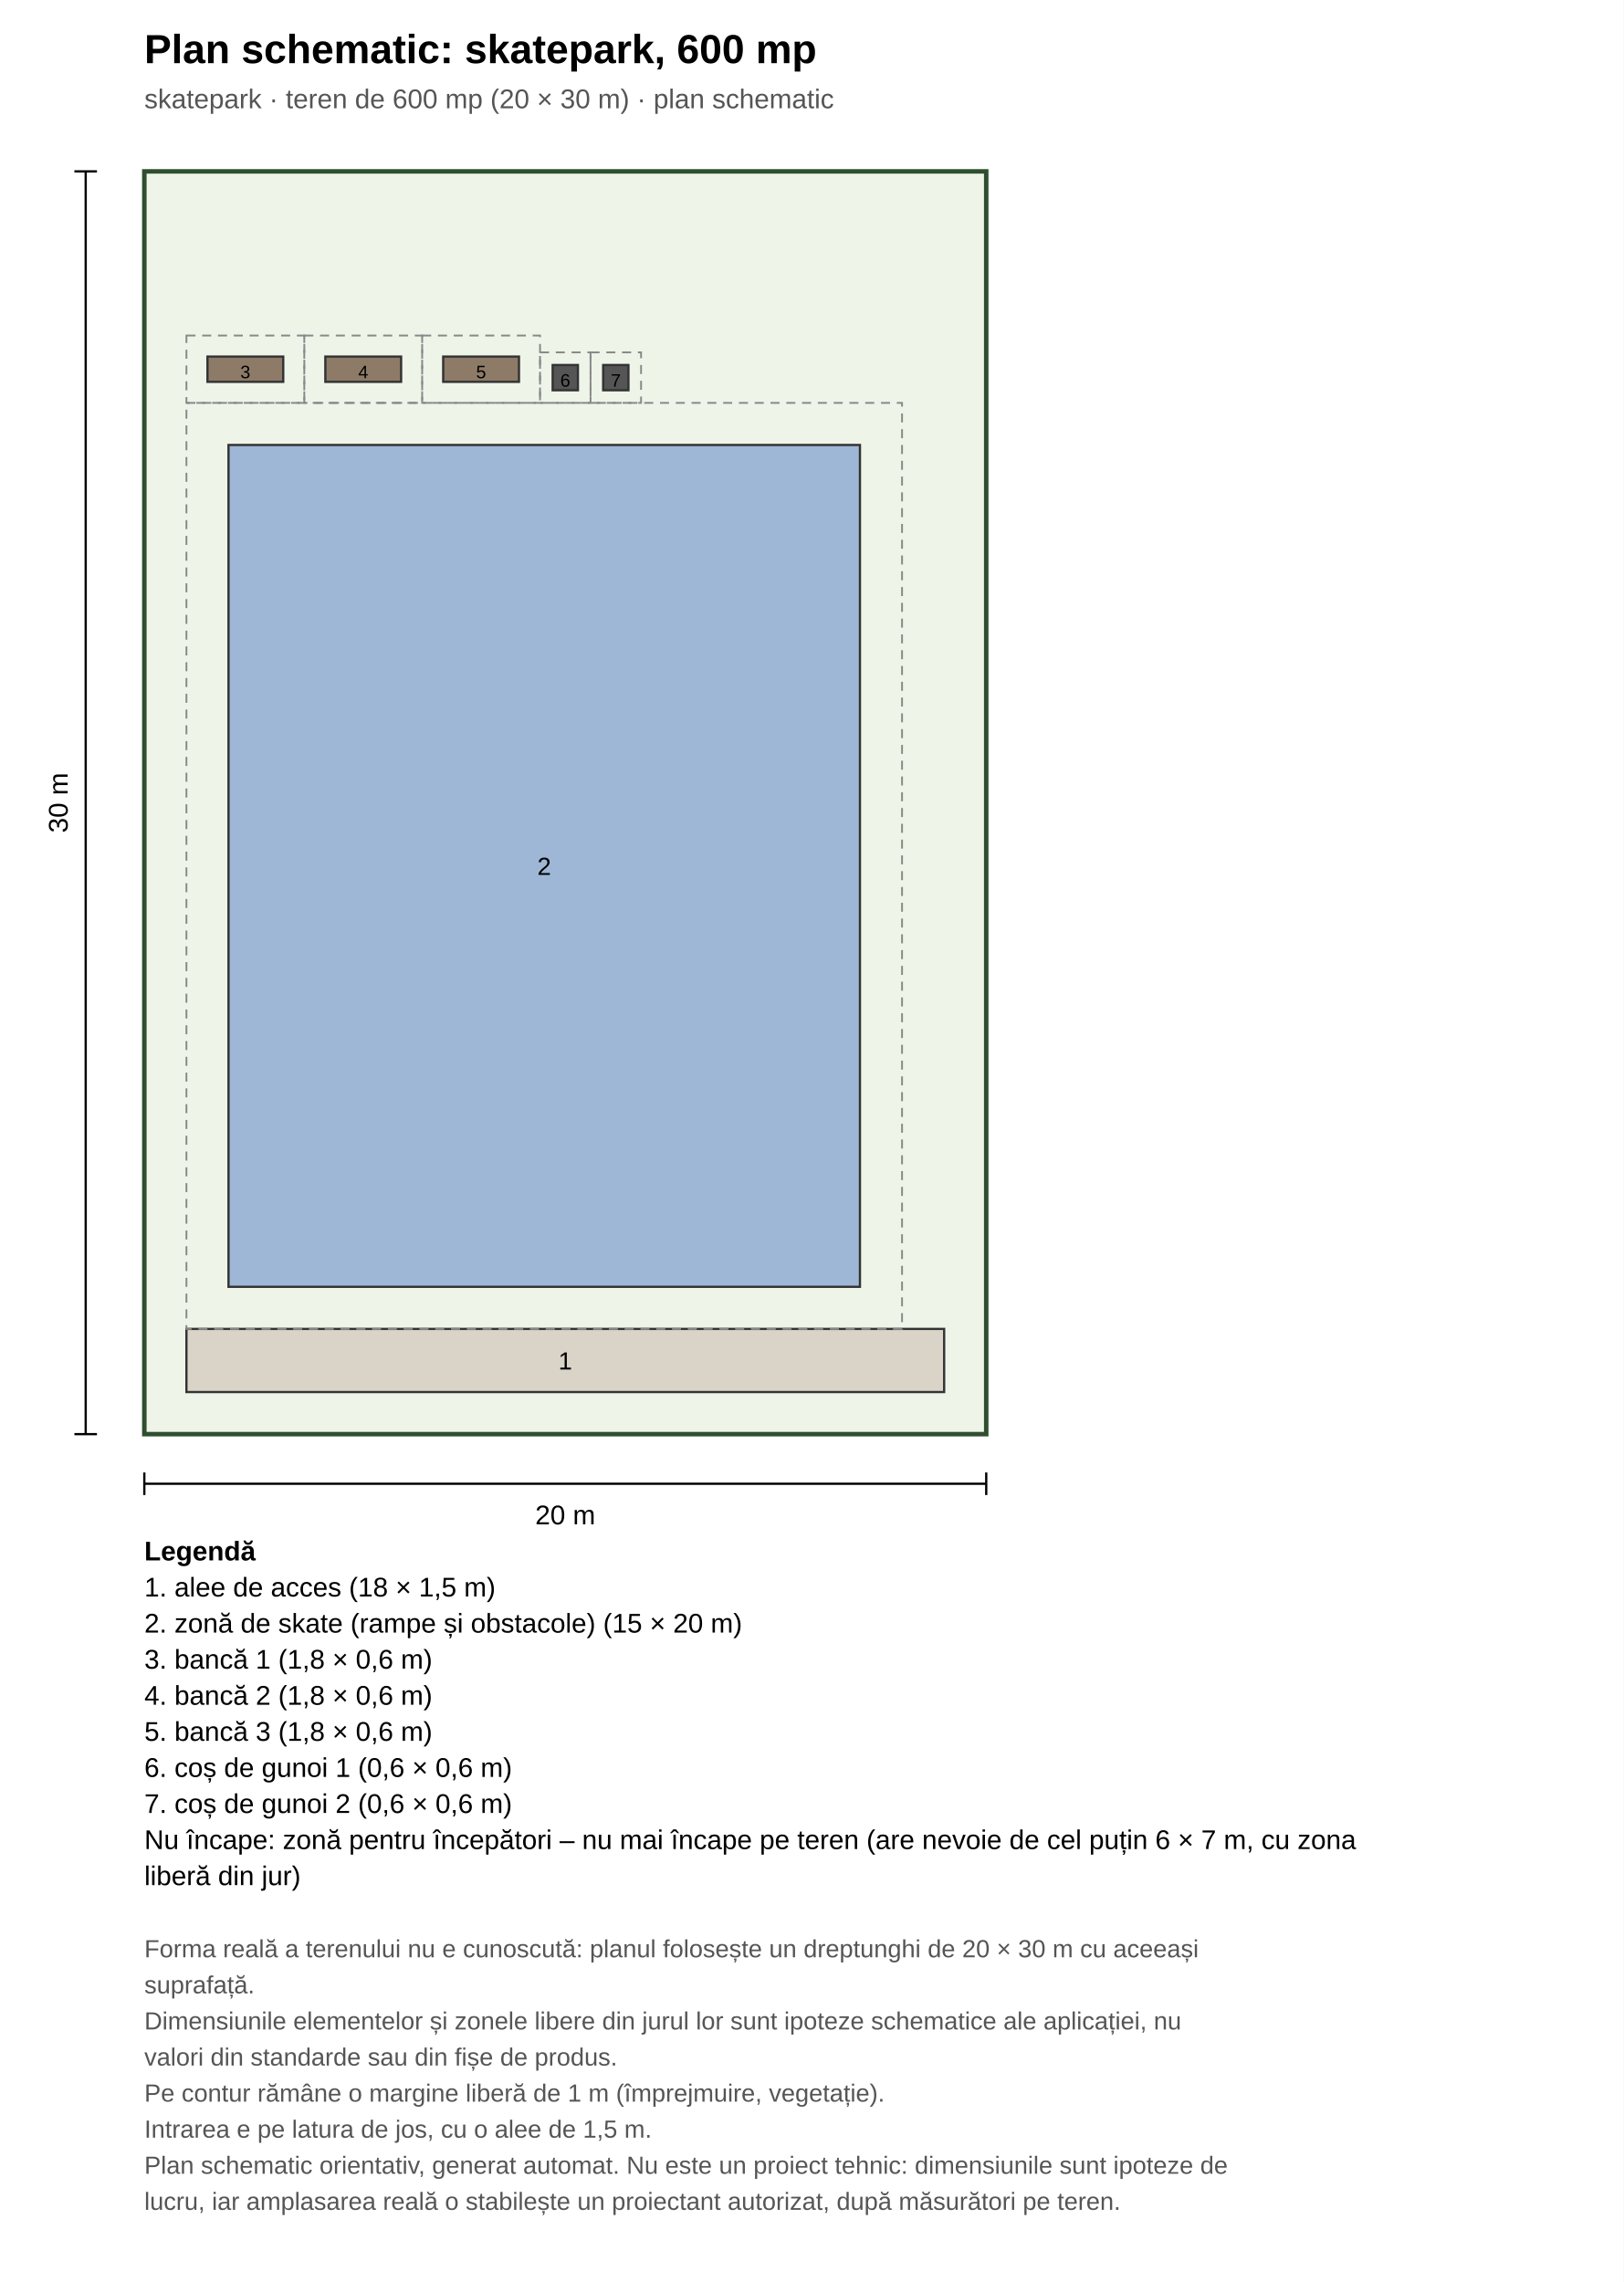
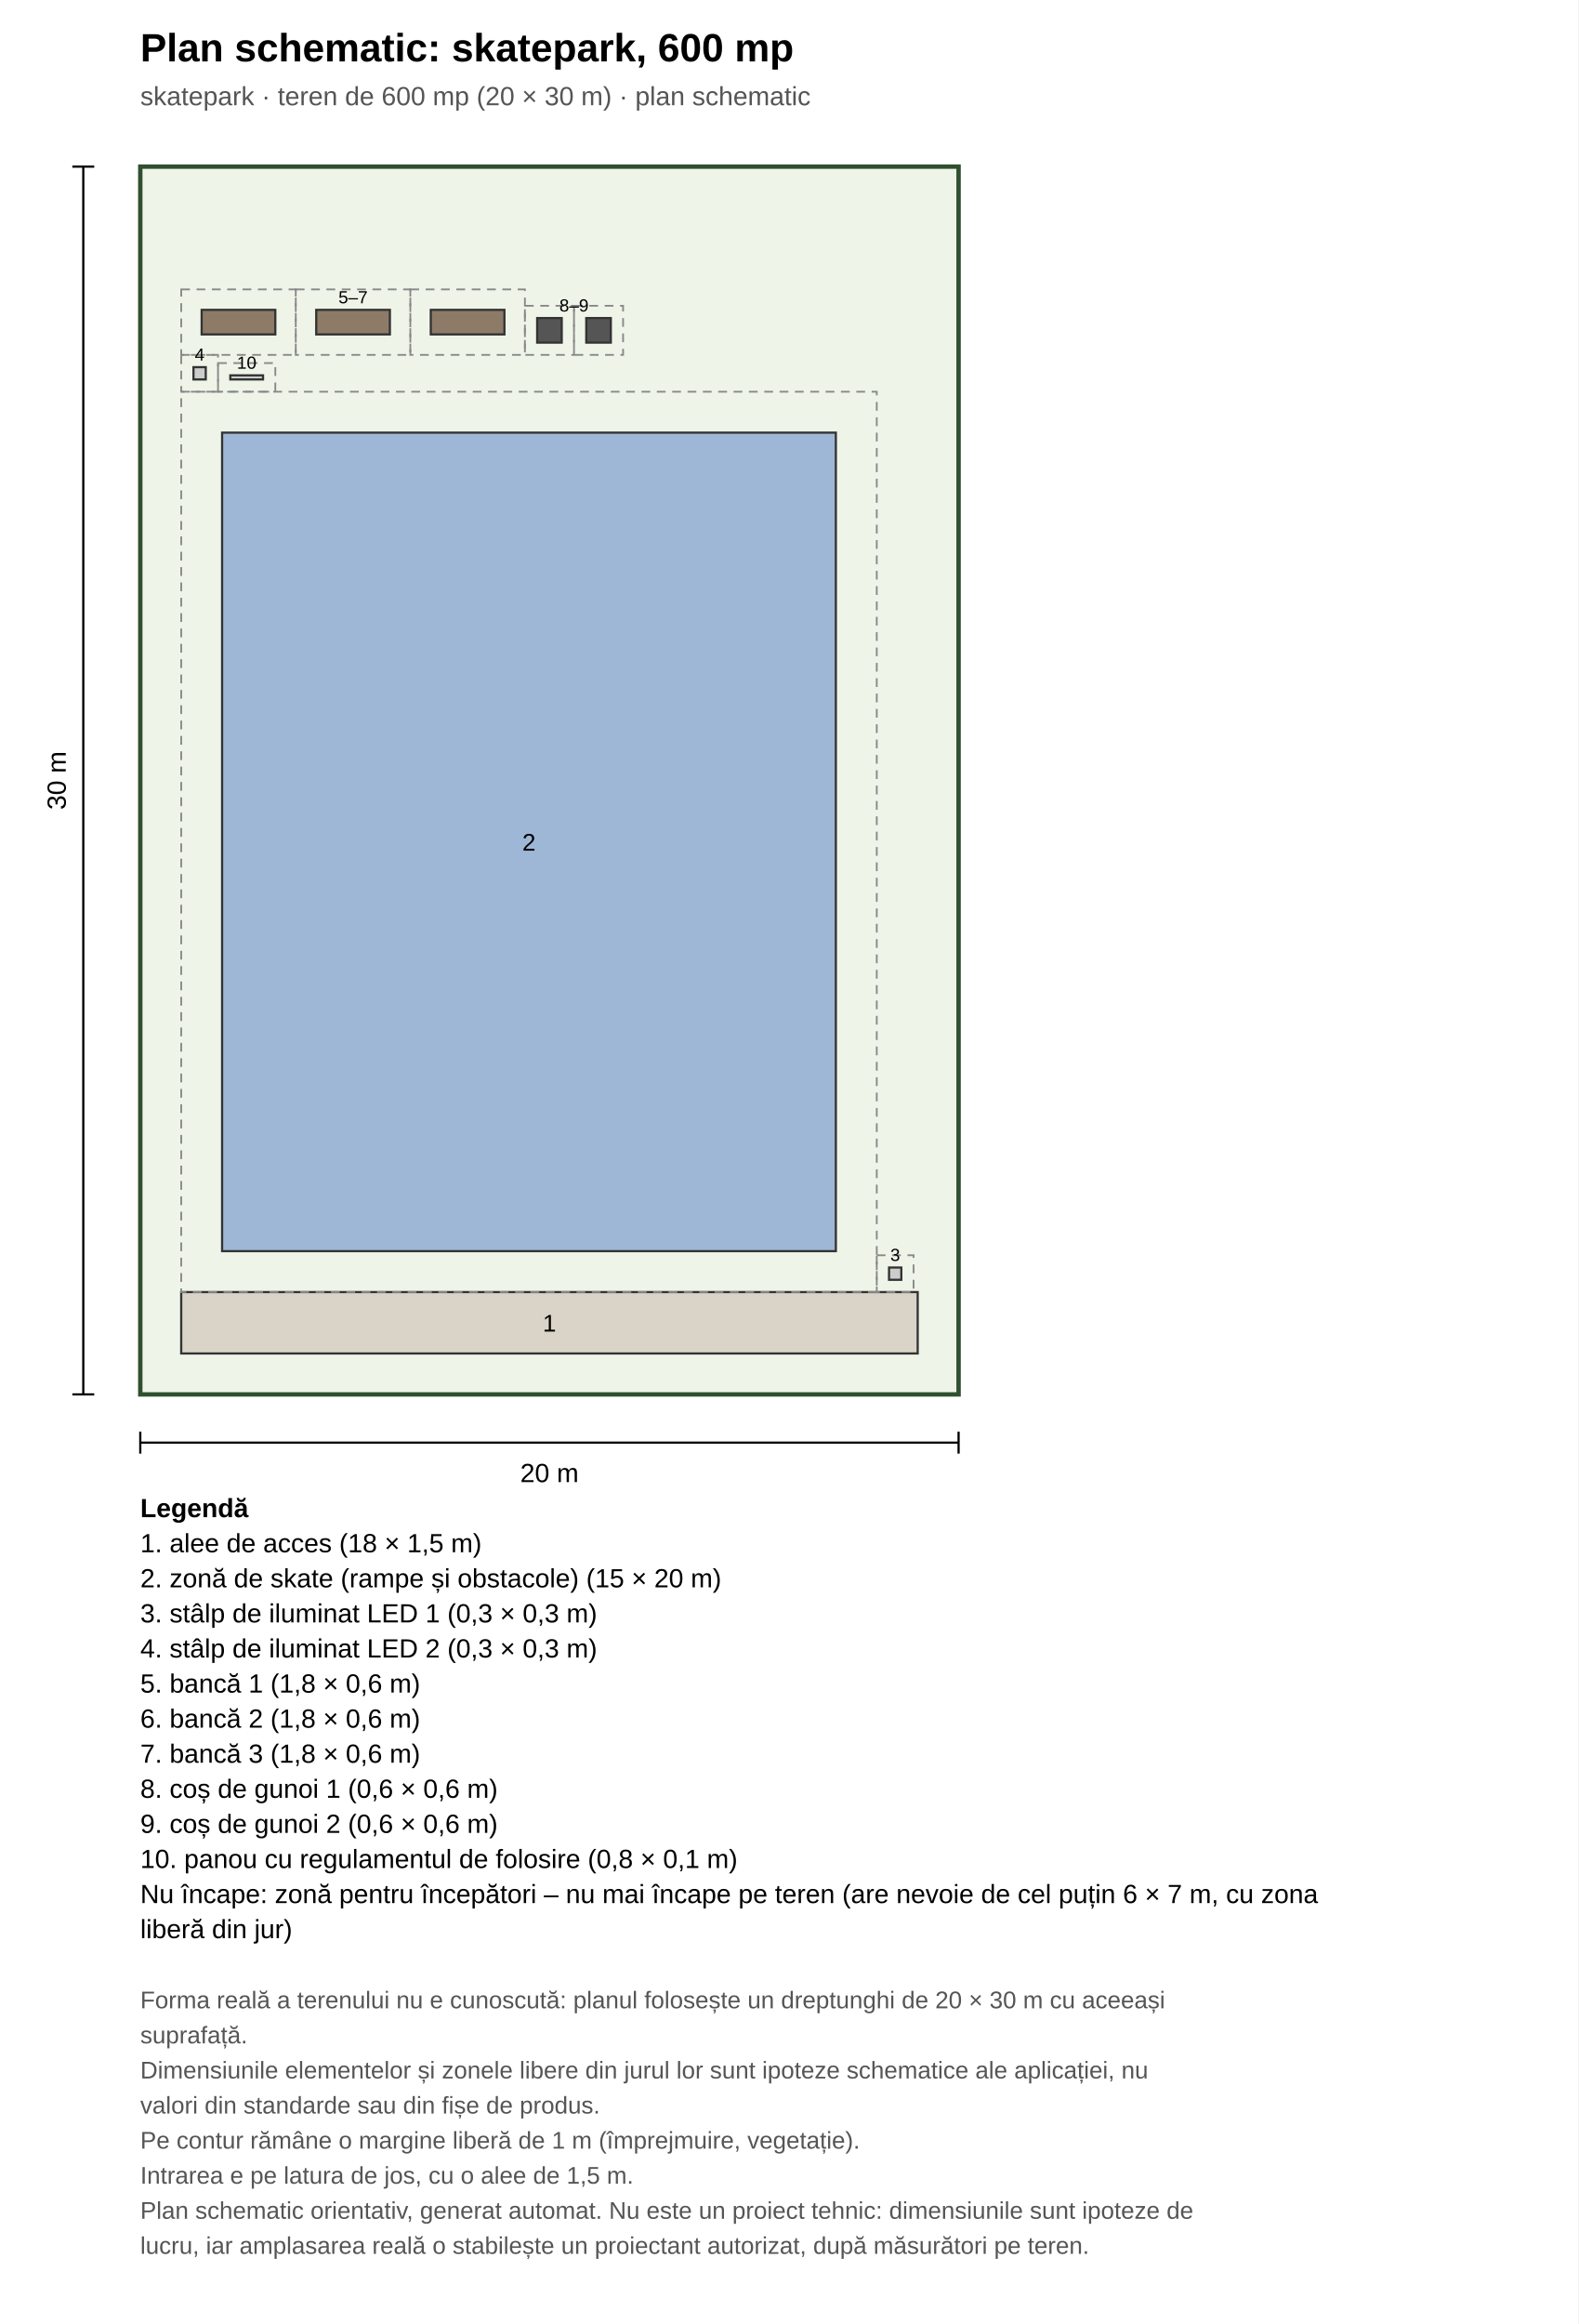
- <svg xmlns="http://www.w3.org/2000/svg" width="720" height="1012" viewBox="0 0 720 1012" font-family="Arial, Helvetica, sans-serif" font-size="12">
-   <rect width="720" height="1012" fill="#ffffff" />
+ <svg xmlns="http://www.w3.org/2000/svg" width="720" height="1060" viewBox="0 0 720 1060" font-family="Arial, Helvetica, sans-serif" font-size="12">
+   <rect width="720" height="1060" fill="#ffffff" />
  <text x="64" y="28" font-size="18" font-weight="bold">Plan schematic: skatepark, 600 mp</text>
  <text x="64" y="48" fill="#555">skatepark · teren de 600 mp (20 × 30 m) · plan schematic</text>
  <g id="TEREN">
    <rect x="64.0" y="76.0" width="373.33" height="560.00" fill="#eef4e8" stroke="#2f4f2f" stroke-width="2" />
  </g>
  <g id="ELEMENTE">
    <rect id="e1" x="82.67" y="589.33" width="336.00" height="28.00" fill="#d9d4c7" stroke="#333" stroke-width="1" />
    <rect x="82.67" y="178.67" width="317.33" height="410.67" fill="none" stroke="#888" stroke-width="0.8" stroke-dasharray="4 3" />
    <rect id="e2" x="101.33" y="197.33" width="280.00" height="373.33" fill="#9fb7d6" stroke="#333" stroke-width="1" />
-     <rect x="82.67" y="148.8" width="52.27" height="29.87" fill="none" stroke="#888" stroke-width="0.8" stroke-dasharray="4 3" />
-     <rect id="e3" x="92.0" y="158.13" width="33.60" height="11.20" fill="#8d7b68" stroke="#333" stroke-width="1" />
-     <rect x="134.93" y="148.8" width="52.27" height="29.87" fill="none" stroke="#888" stroke-width="0.8" stroke-dasharray="4 3" />
-     <rect id="e4" x="144.27" y="158.13" width="33.60" height="11.20" fill="#8d7b68" stroke="#333" stroke-width="1" />
-     <rect x="187.2" y="148.8" width="52.27" height="29.87" fill="none" stroke="#888" stroke-width="0.8" stroke-dasharray="4 3" />
-     <rect id="e5" x="196.53" y="158.13" width="33.60" height="11.20" fill="#8d7b68" stroke="#333" stroke-width="1" />
-     <rect x="239.47" y="156.27" width="22.40" height="22.40" fill="none" stroke="#888" stroke-width="0.8" stroke-dasharray="4 3" />
-     <rect id="e6" x="245.07" y="161.87" width="11.20" height="11.20" fill="#555555" stroke="#333" stroke-width="1" />
-     <rect x="261.87" y="156.27" width="22.40" height="22.40" fill="none" stroke="#888" stroke-width="0.8" stroke-dasharray="4 3" />
-     <rect id="e7" x="267.47" y="161.87" width="11.20" height="11.20" fill="#555555" stroke="#333" stroke-width="1" />
+     <rect x="400.0" y="572.53" width="16.80" height="16.80" fill="none" stroke="#888" stroke-width="0.8" stroke-dasharray="4 3" />
+     <rect id="e3" x="405.6" y="578.13" width="5.60" height="5.60" fill="#cccccc" stroke="#333" stroke-width="1" />
+     <rect x="82.67" y="161.87" width="16.80" height="16.80" fill="none" stroke="#888" stroke-width="0.8" stroke-dasharray="4 3" />
+     <rect id="e4" x="88.27" y="167.47" width="5.60" height="5.60" fill="#cccccc" stroke="#333" stroke-width="1" />
+     <rect x="82.67" y="132.0" width="52.27" height="29.87" fill="none" stroke="#888" stroke-width="0.8" stroke-dasharray="4 3" />
+     <rect id="e5" x="92.0" y="141.33" width="33.60" height="11.20" fill="#8d7b68" stroke="#333" stroke-width="1" />
+     <rect x="134.93" y="132.0" width="52.27" height="29.87" fill="none" stroke="#888" stroke-width="0.8" stroke-dasharray="4 3" />
+     <rect id="e6" x="144.27" y="141.33" width="33.60" height="11.20" fill="#8d7b68" stroke="#333" stroke-width="1" />
+     <rect x="187.2" y="132.0" width="52.27" height="29.87" fill="none" stroke="#888" stroke-width="0.8" stroke-dasharray="4 3" />
+     <rect id="e7" x="196.53" y="141.33" width="33.60" height="11.20" fill="#8d7b68" stroke="#333" stroke-width="1" />
+     <rect x="239.47" y="139.47" width="22.40" height="22.40" fill="none" stroke="#888" stroke-width="0.8" stroke-dasharray="4 3" />
+     <rect id="e8" x="245.07" y="145.07" width="11.20" height="11.20" fill="#555555" stroke="#333" stroke-width="1" />
+     <rect x="261.87" y="139.47" width="22.40" height="22.40" fill="none" stroke="#888" stroke-width="0.8" stroke-dasharray="4 3" />
+     <rect id="e9" x="267.47" y="145.07" width="11.20" height="11.20" fill="#555555" stroke="#333" stroke-width="1" />
+     <rect x="99.47" y="165.6" width="26.13" height="13.07" fill="none" stroke="#888" stroke-width="0.8" stroke-dasharray="4 3" />
+     <rect id="e10" x="105.07" y="171.2" width="14.93" height="1.87" fill="#cccccc" stroke="#333" stroke-width="1" />
  </g>
  <g id="TEXT">
    <text x="250.67" y="607.33" text-anchor="middle" font-size="11">1</text>
    <text x="241.33" y="388.00" text-anchor="middle" font-size="11">2</text>
-     <text x="108.80" y="167.73" text-anchor="middle" font-size="8">3</text>
-     <text x="161.07" y="167.73" text-anchor="middle" font-size="8">4</text>
-     <text x="213.33" y="167.73" text-anchor="middle" font-size="8">5</text>
-     <text x="250.67" y="171.47" text-anchor="middle" font-size="8">6</text>
-     <text x="273.07" y="171.47" text-anchor="middle" font-size="8">7</text>
+     <text x="408.4" y="575.13" text-anchor="middle" font-size="8">3</text>
+     <text x="91.07" y="164.47" text-anchor="middle" font-size="8">4</text>
+     <text x="161.07" y="138.33" text-anchor="middle" font-size="8">5–7</text>
+     <text x="261.87" y="142.07" text-anchor="middle" font-size="8">8–9</text>
+     <text x="112.53" y="168.20" text-anchor="middle" font-size="8">10</text>
  </g>
  <g id="COTE" stroke="#000" stroke-width="1">
    <line x1="64.0" y1="658.0" x2="437.33" y2="658.0" />
    <line x1="64.0" y1="653.0" x2="64.0" y2="663.0" />
    <line x1="437.33" y1="653.0" x2="437.33" y2="663.0" />
    <line x1="38" y1="636.0" x2="38" y2="76.0" />
    <line x1="33" y1="636.0" x2="43" y2="636.0" />
    <line x1="33" y1="76.0" x2="43" y2="76.0" />
  </g>
  <text x="250.67" y="676.0" text-anchor="middle">20 m</text>
  <text x="30" y="356.0" text-anchor="middle" transform="rotate(-90 30 356.0)">30 m</text>
  <text x="64" y="692.0" font-weight="bold">Legendă</text>
  <text x="64" y="708.0">1. alee de acces (18 × 1,5 m)</text>
  <text x="64" y="724.0">2. zonă de skate (rampe și obstacole) (15 × 20 m)</text>
-   <text x="64" y="740.0">3. bancă 1 (1,8 × 0,6 m)</text>
-   <text x="64" y="756.0">4. bancă 2 (1,8 × 0,6 m)</text>
-   <text x="64" y="772.0">5. bancă 3 (1,8 × 0,6 m)</text>
-   <text x="64" y="788.0">6. coș de gunoi 1 (0,6 × 0,6 m)</text>
-   <text x="64" y="804.0">7. coș de gunoi 2 (0,6 × 0,6 m)</text>
-   <text x="64" y="820.0">Nu încape: zonă pentru începători – nu mai încape pe teren (are nevoie de cel puțin 6 × 7 m, cu zona</text>
-   <text x="64" y="836.0">    liberă din jur)</text>
-   <text x="64" y="868.0" font-size="11" fill="#555">Forma reală a terenului nu e cunoscută: planul folosește un dreptunghi de 20 × 30 m cu aceeași</text>
-   <text x="64" y="884.0" font-size="11" fill="#555">suprafață.</text>
-   <text x="64" y="900.0" font-size="11" fill="#555">Dimensiunile elementelor și zonele libere din jurul lor sunt ipoteze schematice ale aplicației, nu</text>
-   <text x="64" y="916.0" font-size="11" fill="#555">valori din standarde sau din fișe de produs.</text>
-   <text x="64" y="932.0" font-size="11" fill="#555">Pe contur rămâne o margine liberă de 1 m (împrejmuire, vegetație).</text>
-   <text x="64" y="948.0" font-size="11" fill="#555">Intrarea e pe latura de jos, cu o alee de 1,5 m.</text>
-   <text x="64" y="964.0" font-size="11" fill="#555">Plan schematic orientativ, generat automat. Nu este un proiect tehnic: dimensiunile sunt ipoteze de</text>
-   <text x="64" y="980.0" font-size="11" fill="#555">lucru, iar amplasarea reală o stabilește un proiectant autorizat, după măsurători pe teren.</text>
+   <text x="64" y="740.0">3. stâlp de iluminat LED 1 (0,3 × 0,3 m)</text>
+   <text x="64" y="756.0">4. stâlp de iluminat LED 2 (0,3 × 0,3 m)</text>
+   <text x="64" y="772.0">5. bancă 1 (1,8 × 0,6 m)</text>
+   <text x="64" y="788.0">6. bancă 2 (1,8 × 0,6 m)</text>
+   <text x="64" y="804.0">7. bancă 3 (1,8 × 0,6 m)</text>
+   <text x="64" y="820.0">8. coș de gunoi 1 (0,6 × 0,6 m)</text>
+   <text x="64" y="836.0">9. coș de gunoi 2 (0,6 × 0,6 m)</text>
+   <text x="64" y="852.0">10. panou cu regulamentul de folosire (0,8 × 0,1 m)</text>
+   <text x="64" y="868.0">Nu încape: zonă pentru începători – nu mai încape pe teren (are nevoie de cel puțin 6 × 7 m, cu zona</text>
+   <text x="64" y="884.0">    liberă din jur)</text>
+   <text x="64" y="916.0" font-size="11" fill="#555">Forma reală a terenului nu e cunoscută: planul folosește un dreptunghi de 20 × 30 m cu aceeași</text>
+   <text x="64" y="932.0" font-size="11" fill="#555">suprafață.</text>
+   <text x="64" y="948.0" font-size="11" fill="#555">Dimensiunile elementelor și zonele libere din jurul lor sunt ipoteze schematice ale aplicației, nu</text>
+   <text x="64" y="964.0" font-size="11" fill="#555">valori din standarde sau din fișe de produs.</text>
+   <text x="64" y="980.0" font-size="11" fill="#555">Pe contur rămâne o margine liberă de 1 m (împrejmuire, vegetație).</text>
+   <text x="64" y="996.0" font-size="11" fill="#555">Intrarea e pe latura de jos, cu o alee de 1,5 m.</text>
+   <text x="64" y="1012.0" font-size="11" fill="#555">Plan schematic orientativ, generat automat. Nu este un proiect tehnic: dimensiunile sunt ipoteze de</text>
+   <text x="64" y="1028.0" font-size="11" fill="#555">lucru, iar amplasarea reală o stabilește un proiectant autorizat, după măsurători pe teren.</text>
</svg>
